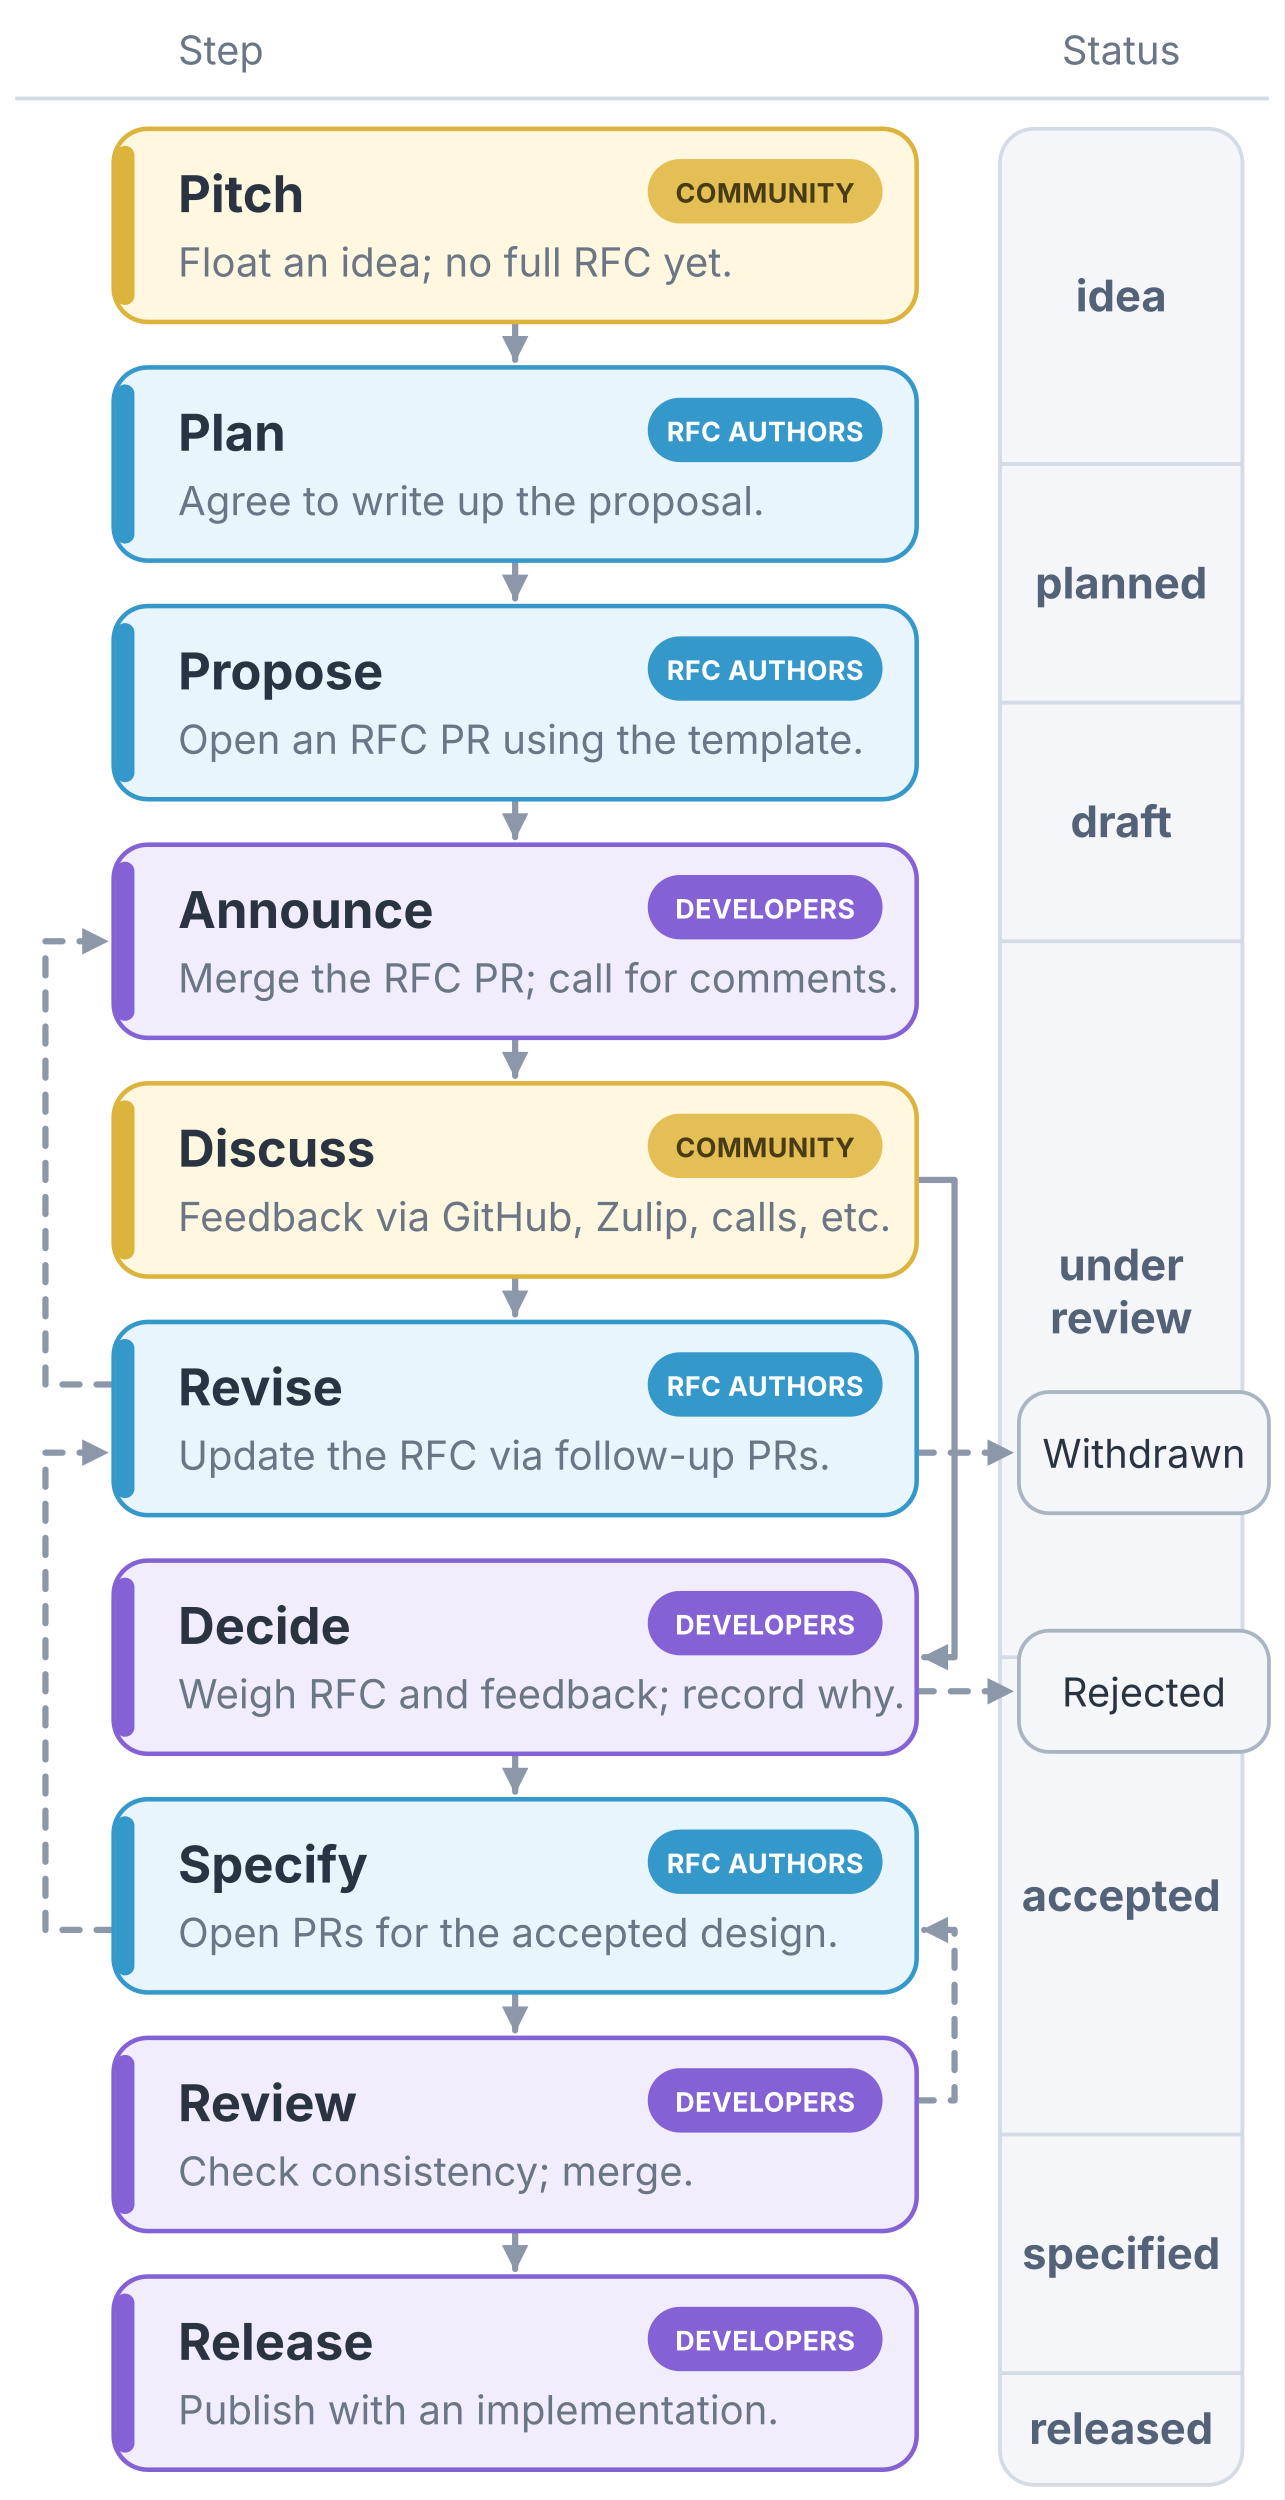
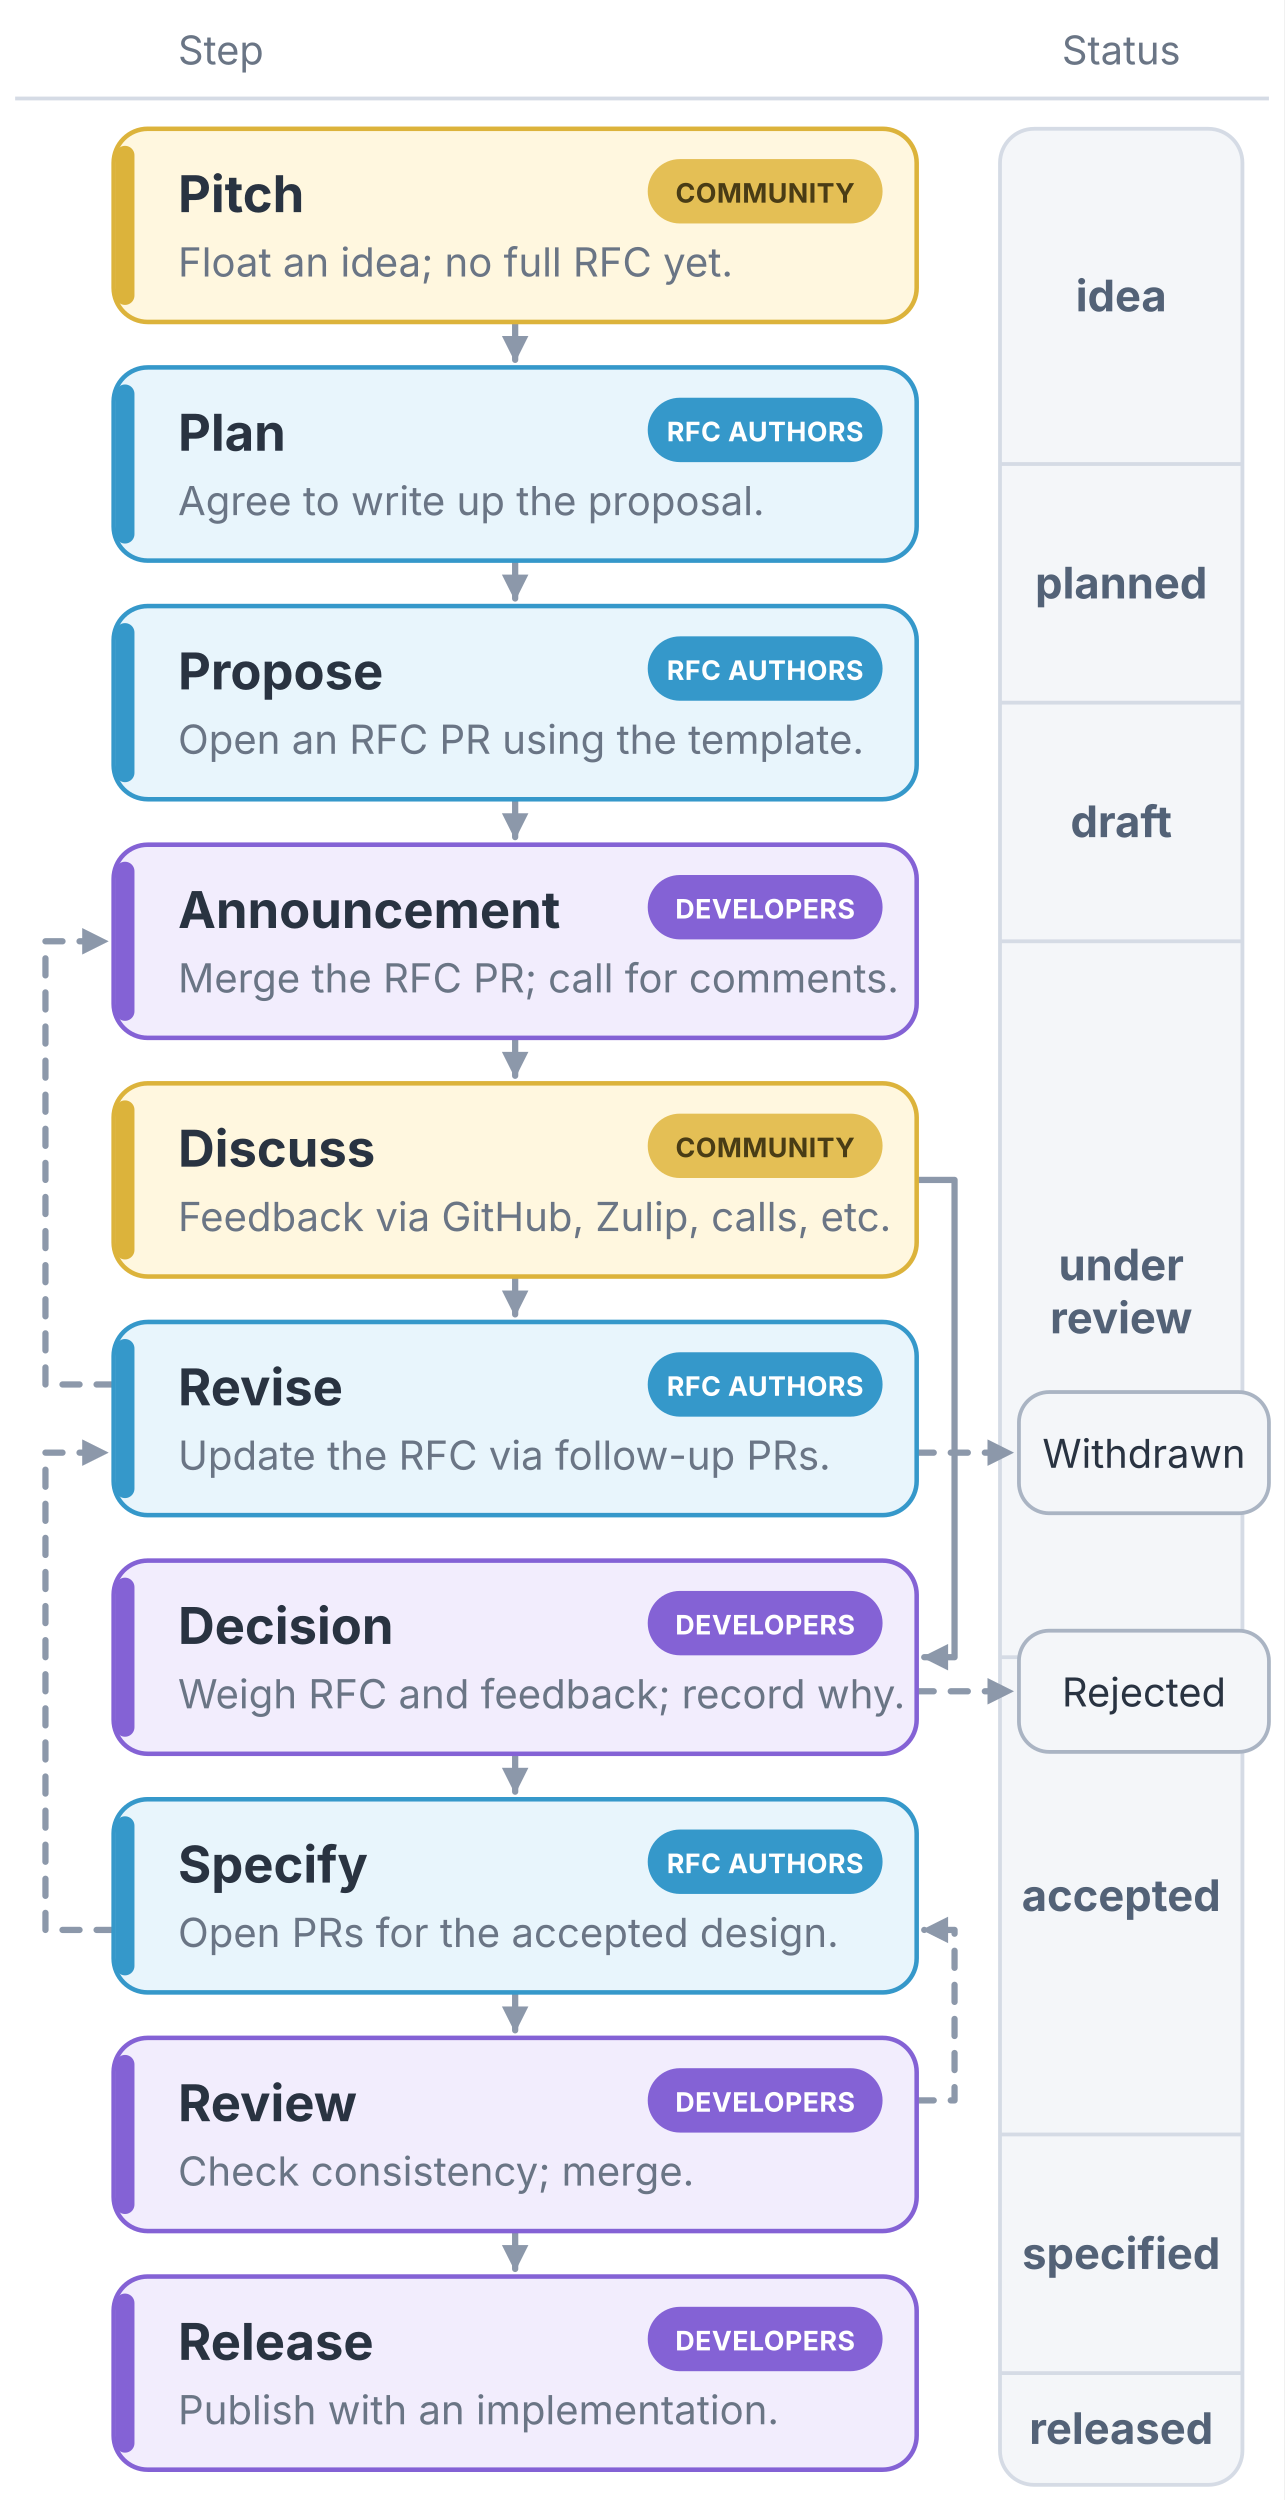
<svg xmlns="http://www.w3.org/2000/svg" width="339" height="660" viewBox="0 0 339 660" role="img" aria-labelledby="t d">
  <defs>
    <style>
.bg{fill:#fff} .ink{fill:#293341} .secondary{fill:#6a7585}
.h{font:700 13.4px system-ui,-apple-system,'Segoe UI',sans-serif} .body{font:10.6px system-ui,-apple-system,'Segoe UI',sans-serif}
.tag{font:700 7.1px system-ui,-apple-system,'Segoe UI',sans-serif;letter-spacing:.1px}
.small{font:10.5px system-ui,-apple-system,'Segoe UI',sans-serif}
.statustxt{font:700 11.5px system-ui,-apple-system,'Segoe UI',sans-serif;fill:#536277}
.line{stroke:#8c98aa;stroke-width:1.65;fill:none;stroke-linecap:round;stroke-linejoin:round}
.optional{stroke-dasharray:4.5 4.5}
.rail{fill:#f4f6f9;stroke:#d5dbe5;stroke-width:1}
.rule{stroke:#d5dbe5;stroke-width:1} .terminal{fill:#f4f6f9;stroke:#aab4c3;stroke-width:1}
.arrowhead{fill:#8c98aa}
.box-community{fill:#fff7df;stroke:#dcb33b}.acc-community{stroke:#dcb33b}.tagbg-community{fill:#e4bf55}.tagtx-community{fill:#493c15}.box-authors{fill:#e8f5fc;stroke:#3598ca}.acc-authors{stroke:#3598ca}.tagbg-authors{fill:#3598ca}.tagtx-authors{fill:#ffffff}.box-developers{fill:#f2edfd;stroke:#8462d5}.acc-developers{stroke:#8462d5}.tagbg-developers{fill:#8462d5}.tagtx-developers{fill:#ffffff}

</style>
    <marker id="arrow" markerWidth="7" markerHeight="7" refX="6.3" refY="3.5" orient="auto" markerUnits="userSpaceOnUse">
      <path class="arrowhead" d="M0 0 L7 3.5 L0 7 Z" />
    </marker>
  </defs>
  <rect class="bg" width="339" height="660" />
  <text class="small secondary" x="47" y="17">Step</text>
  <text class="small secondary" x="296.0" y="17" text-anchor="middle">Status</text>
  <path class="rule" d="M4 26 H335" />
  <rect class="rail" x="264" y="34" width="64" height="622" rx="9" />
  <text class="statustxt" x="296.0" y="82.2" text-anchor="middle">idea</text>
  <path class="rule" d="M264 122.5 H328" />
  <text class="statustxt" x="296.0" y="158.0" text-anchor="middle">planned</text>
  <path class="rule" d="M264 185.5 H328" />
  <text class="statustxt" x="296.0" y="221.0" text-anchor="middle">draft</text>
  <path class="rule" d="M264 248.5 H328" />
  <text class="statustxt" x="296.0" y="338.0" text-anchor="middle">under</text>
  <text class="statustxt" x="296.0" y="352.0" text-anchor="middle">review</text>
  <path class="rule" d="M264 437.5 H328" />
  <text class="statustxt" x="296.0" y="504.5" text-anchor="middle">accepted</text>
  <path class="rule" d="M264 563.5 H328" />
  <text class="statustxt" x="296.0" y="599.0" text-anchor="middle">specified</text>
  <path class="rule" d="M264 626.5 H328" />
  <text class="statustxt" x="296.0" y="645.2" text-anchor="middle">released</text>
  <path class="line" d="M136.0 85.0 V95.0" marker-end="url(#arrow)" />
  <path class="line" d="M136.0 148.0 V158.0" marker-end="url(#arrow)" />
  <path class="line" d="M136.0 211.0 V221.0" marker-end="url(#arrow)" />
  <path class="line" d="M136.0 274.0 V284.0" marker-end="url(#arrow)" />
  <path class="line" d="M136.0 463.0 V473.0" marker-end="url(#arrow)" />
  <path class="line" d="M136.0 526.0 V536.0" marker-end="url(#arrow)" />
  <path class="line" d="M136.0 589.0 V599.0" marker-end="url(#arrow)" />
  <path class="line" d="M242 311.5 H252 V437.5 H244" marker-end="url(#arrow)" />
  <path class="line optional" d="M136.0 337.0 V347.0" marker-end="url(#arrow)" />
  <path class="line optional" d="M30 365.5 H12 V248.5 H28" marker-end="url(#arrow)" />
  <path class="line optional" d="M30 509.5 H12 V383.5 H28" marker-end="url(#arrow)" />
  <path class="line optional" d="M242 554.5 H252 V509.5 H244" marker-end="url(#arrow)" />
  <path class="line optional" d="M242 383.5 H267" marker-end="url(#arrow)" />
  <rect class="terminal" x="269" y="367.5" width="66" height="32" rx="8" />
  <text class="small ink" x="302.0" y="387.5" text-anchor="middle">Withdrawn</text>
  <path class="line optional" d="M242 446.5 H267" marker-end="url(#arrow)" />
  <rect class="terminal" x="269" y="430.5" width="66" height="32" rx="8" />
  <text class="small ink" x="302.0" y="450.5" text-anchor="middle">Rejected</text>
  <g id="idea">
    <rect class="box-community" x="30" y="34.0" width="212" height="51" rx="9" stroke-width="1.2" />
    <path class="acc-community" d="M33 41.0 V78.0" stroke-width="5" stroke-linecap="round" />
    <text x="47" y="56.0" class="h ink">Pitch</text>
    <text x="47" y="73.0" class="body secondary">Float an idea; no full RFC yet.</text>
    <rect class="tagbg-community" x="171" y="42.0" width="62" height="17" rx="8.5" />
    <text class="tag tagtx-community" x="202.0" y="53.5" text-anchor="middle">COMMUNITY</text>
  </g>
  <g id="plan">
    <rect class="box-authors" x="30" y="97.0" width="212" height="51" rx="9" stroke-width="1.2" />
    <path class="acc-authors" d="M33 104.0 V141.0" stroke-width="5" stroke-linecap="round" />
    <text x="47" y="119.0" class="h ink">Plan</text>
    <text x="47" y="136.0" class="body secondary">Agree to write up the proposal.</text>
    <rect class="tagbg-authors" x="171" y="105.0" width="62" height="17" rx="8.5" />
    <text class="tag tagtx-authors" x="202.0" y="116.5" text-anchor="middle">RFC AUTHORS</text>
  </g>
  <g id="propose">
    <rect class="box-authors" x="30" y="160.0" width="212" height="51" rx="9" stroke-width="1.2" />
    <path class="acc-authors" d="M33 167.0 V204.0" stroke-width="5" stroke-linecap="round" />
    <text x="47" y="182.0" class="h ink">Propose</text>
    <text x="47" y="199.0" class="body secondary">Open an RFC PR using the template.</text>
    <rect class="tagbg-authors" x="171" y="168.0" width="62" height="17" rx="8.5" />
    <text class="tag tagtx-authors" x="202.0" y="179.5" text-anchor="middle">RFC AUTHORS</text>
  </g>
  <g id="publish">
    <rect class="box-developers" x="30" y="223.0" width="212" height="51" rx="9" stroke-width="1.2" />
    <path class="acc-developers" d="M33 230.0 V267.0" stroke-width="5" stroke-linecap="round" />
-     <text x="47" y="245.0" class="h ink">Announce</text>
+     <text x="47" y="245.0" class="h ink">Announcement</text>
    <text x="47" y="262.0" class="body secondary">Merge the RFC PR; call for comments.</text>
    <rect class="tagbg-developers" x="171" y="231.0" width="62" height="17" rx="8.5" />
    <text class="tag tagtx-developers" x="202.0" y="242.5" text-anchor="middle">DEVELOPERS</text>
  </g>
  <g id="discuss">
    <rect class="box-community" x="30" y="286.0" width="212" height="51" rx="9" stroke-width="1.2" />
    <path class="acc-community" d="M33 293.0 V330.0" stroke-width="5" stroke-linecap="round" />
    <text x="47" y="308.0" class="h ink">Discuss</text>
    <text x="47" y="325.0" class="body secondary">Feedback via GitHub, Zulip, calls, etc.</text>
    <rect class="tagbg-community" x="171" y="294.0" width="62" height="17" rx="8.5" />
    <text class="tag tagtx-community" x="202.0" y="305.5" text-anchor="middle">COMMUNITY</text>
  </g>
  <g id="revise">
    <rect class="box-authors" x="30" y="349.0" width="212" height="51" rx="9" stroke-width="1.2" />
    <path class="acc-authors" d="M33 356.0 V393.0" stroke-width="5" stroke-linecap="round" />
    <text x="47" y="371.0" class="h ink">Revise</text>
    <text x="47" y="388.0" class="body secondary">Update the RFC via follow-up PRs.</text>
    <rect class="tagbg-authors" x="171" y="357.0" width="62" height="17" rx="8.5" />
    <text class="tag tagtx-authors" x="202.0" y="368.5" text-anchor="middle">RFC AUTHORS</text>
  </g>
  <g id="decide">
    <rect class="box-developers" x="30" y="412.0" width="212" height="51" rx="9" stroke-width="1.2" />
    <path class="acc-developers" d="M33 419.0 V456.0" stroke-width="5" stroke-linecap="round" />
-     <text x="47" y="434.0" class="h ink">Decide</text>
+     <text x="47" y="434.0" class="h ink">Decision</text>
    <text x="47" y="451.0" class="body secondary">Weigh RFC and feedback; record why.</text>
    <rect class="tagbg-developers" x="171" y="420.0" width="62" height="17" rx="8.5" />
    <text class="tag tagtx-developers" x="202.0" y="431.5" text-anchor="middle">DEVELOPERS</text>
  </g>
  <g id="prepare">
    <rect class="box-authors" x="30" y="475.0" width="212" height="51" rx="9" stroke-width="1.2" />
    <path class="acc-authors" d="M33 482.0 V519.0" stroke-width="5" stroke-linecap="round" />
    <text x="47" y="497.0" class="h ink">Specify</text>
    <text x="47" y="514.0" class="body secondary">Open PRs for the accepted design.</text>
    <rect class="tagbg-authors" x="171" y="483.0" width="62" height="17" rx="8.5" />
    <text class="tag tagtx-authors" x="202.0" y="494.5" text-anchor="middle">RFC AUTHORS</text>
  </g>
  <g id="merge">
    <rect class="box-developers" x="30" y="538.0" width="212" height="51" rx="9" stroke-width="1.2" />
    <path class="acc-developers" d="M33 545.0 V582.0" stroke-width="5" stroke-linecap="round" />
    <text x="47" y="560.0" class="h ink">Review</text>
    <text x="47" y="577.0" class="body secondary">Check consistency; merge.</text>
    <rect class="tagbg-developers" x="171" y="546.0" width="62" height="17" rx="8.5" />
    <text class="tag tagtx-developers" x="202.0" y="557.5" text-anchor="middle">DEVELOPERS</text>
  </g>
  <g id="release">
    <rect class="box-developers" x="30" y="601.0" width="212" height="51" rx="9" stroke-width="1.2" />
    <path class="acc-developers" d="M33 608.0 V645.0" stroke-width="5" stroke-linecap="round" />
    <text x="47" y="623.0" class="h ink">Release</text>
    <text x="47" y="640.0" class="body secondary">Publish with an implementation.</text>
    <rect class="tagbg-developers" x="171" y="609.0" width="62" height="17" rx="8.5" />
    <text class="tag tagtx-developers" x="202.0" y="620.5" text-anchor="middle">DEVELOPERS</text>
  </g>
</svg>
